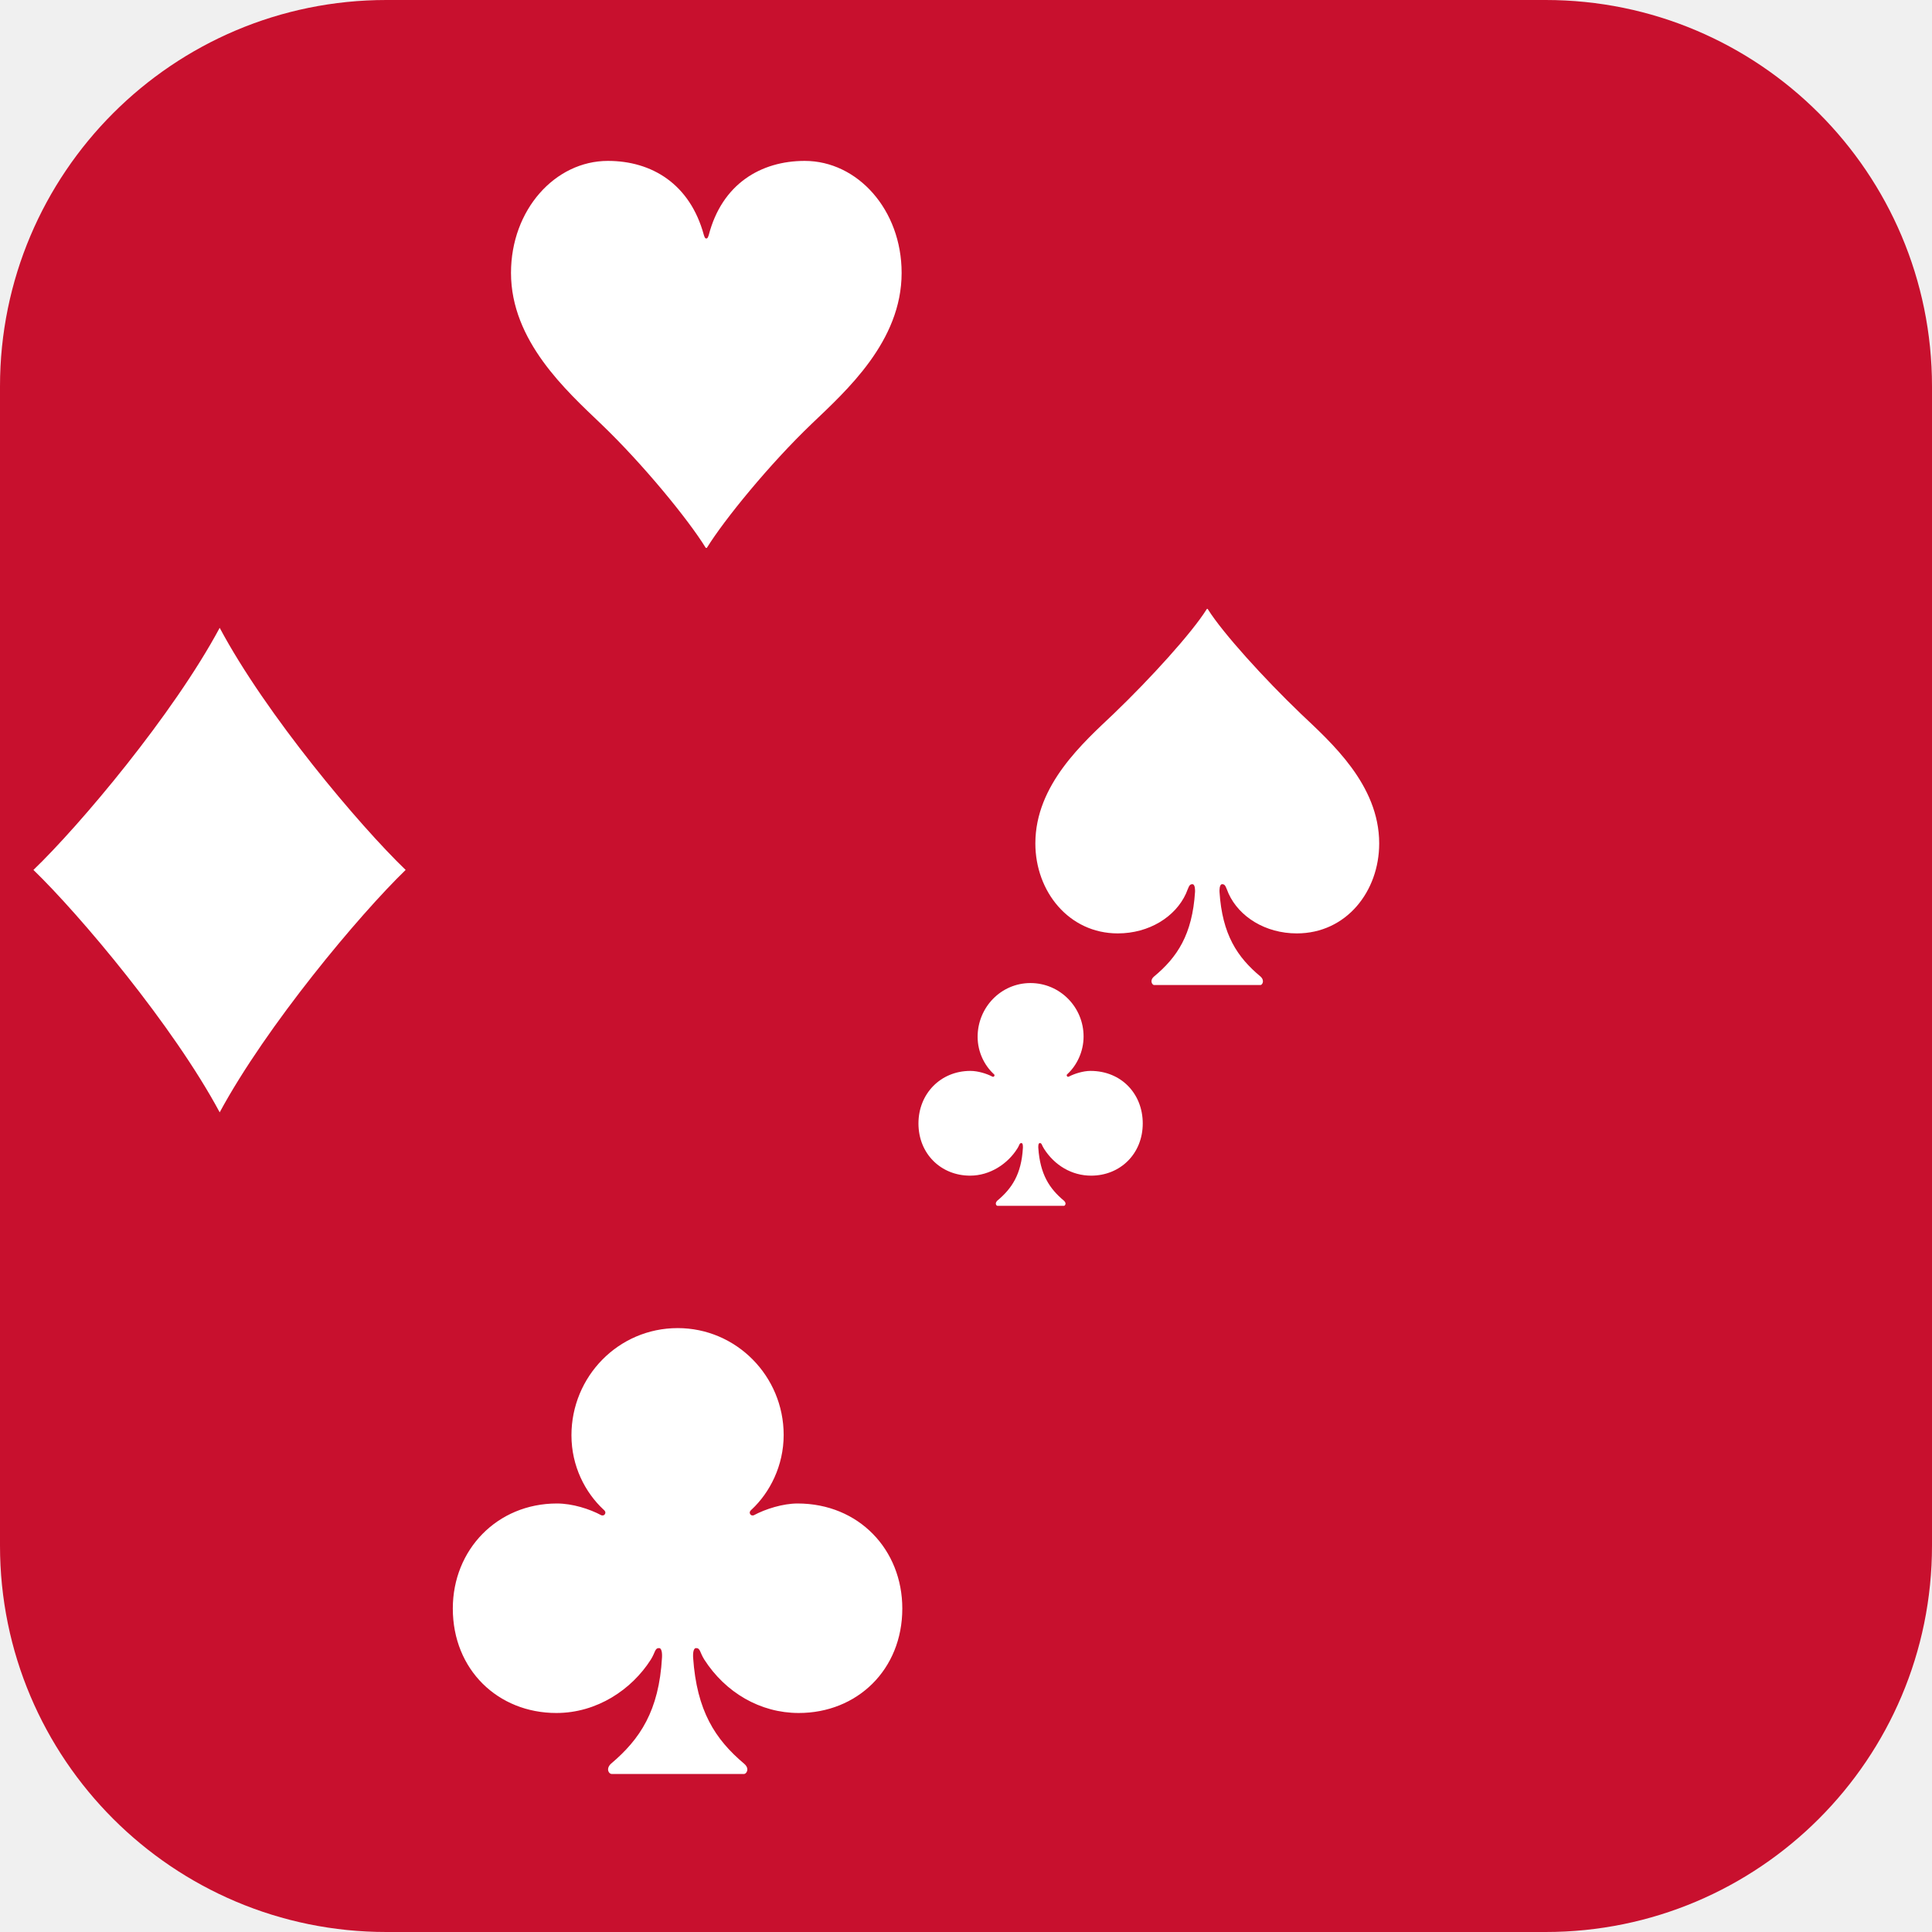
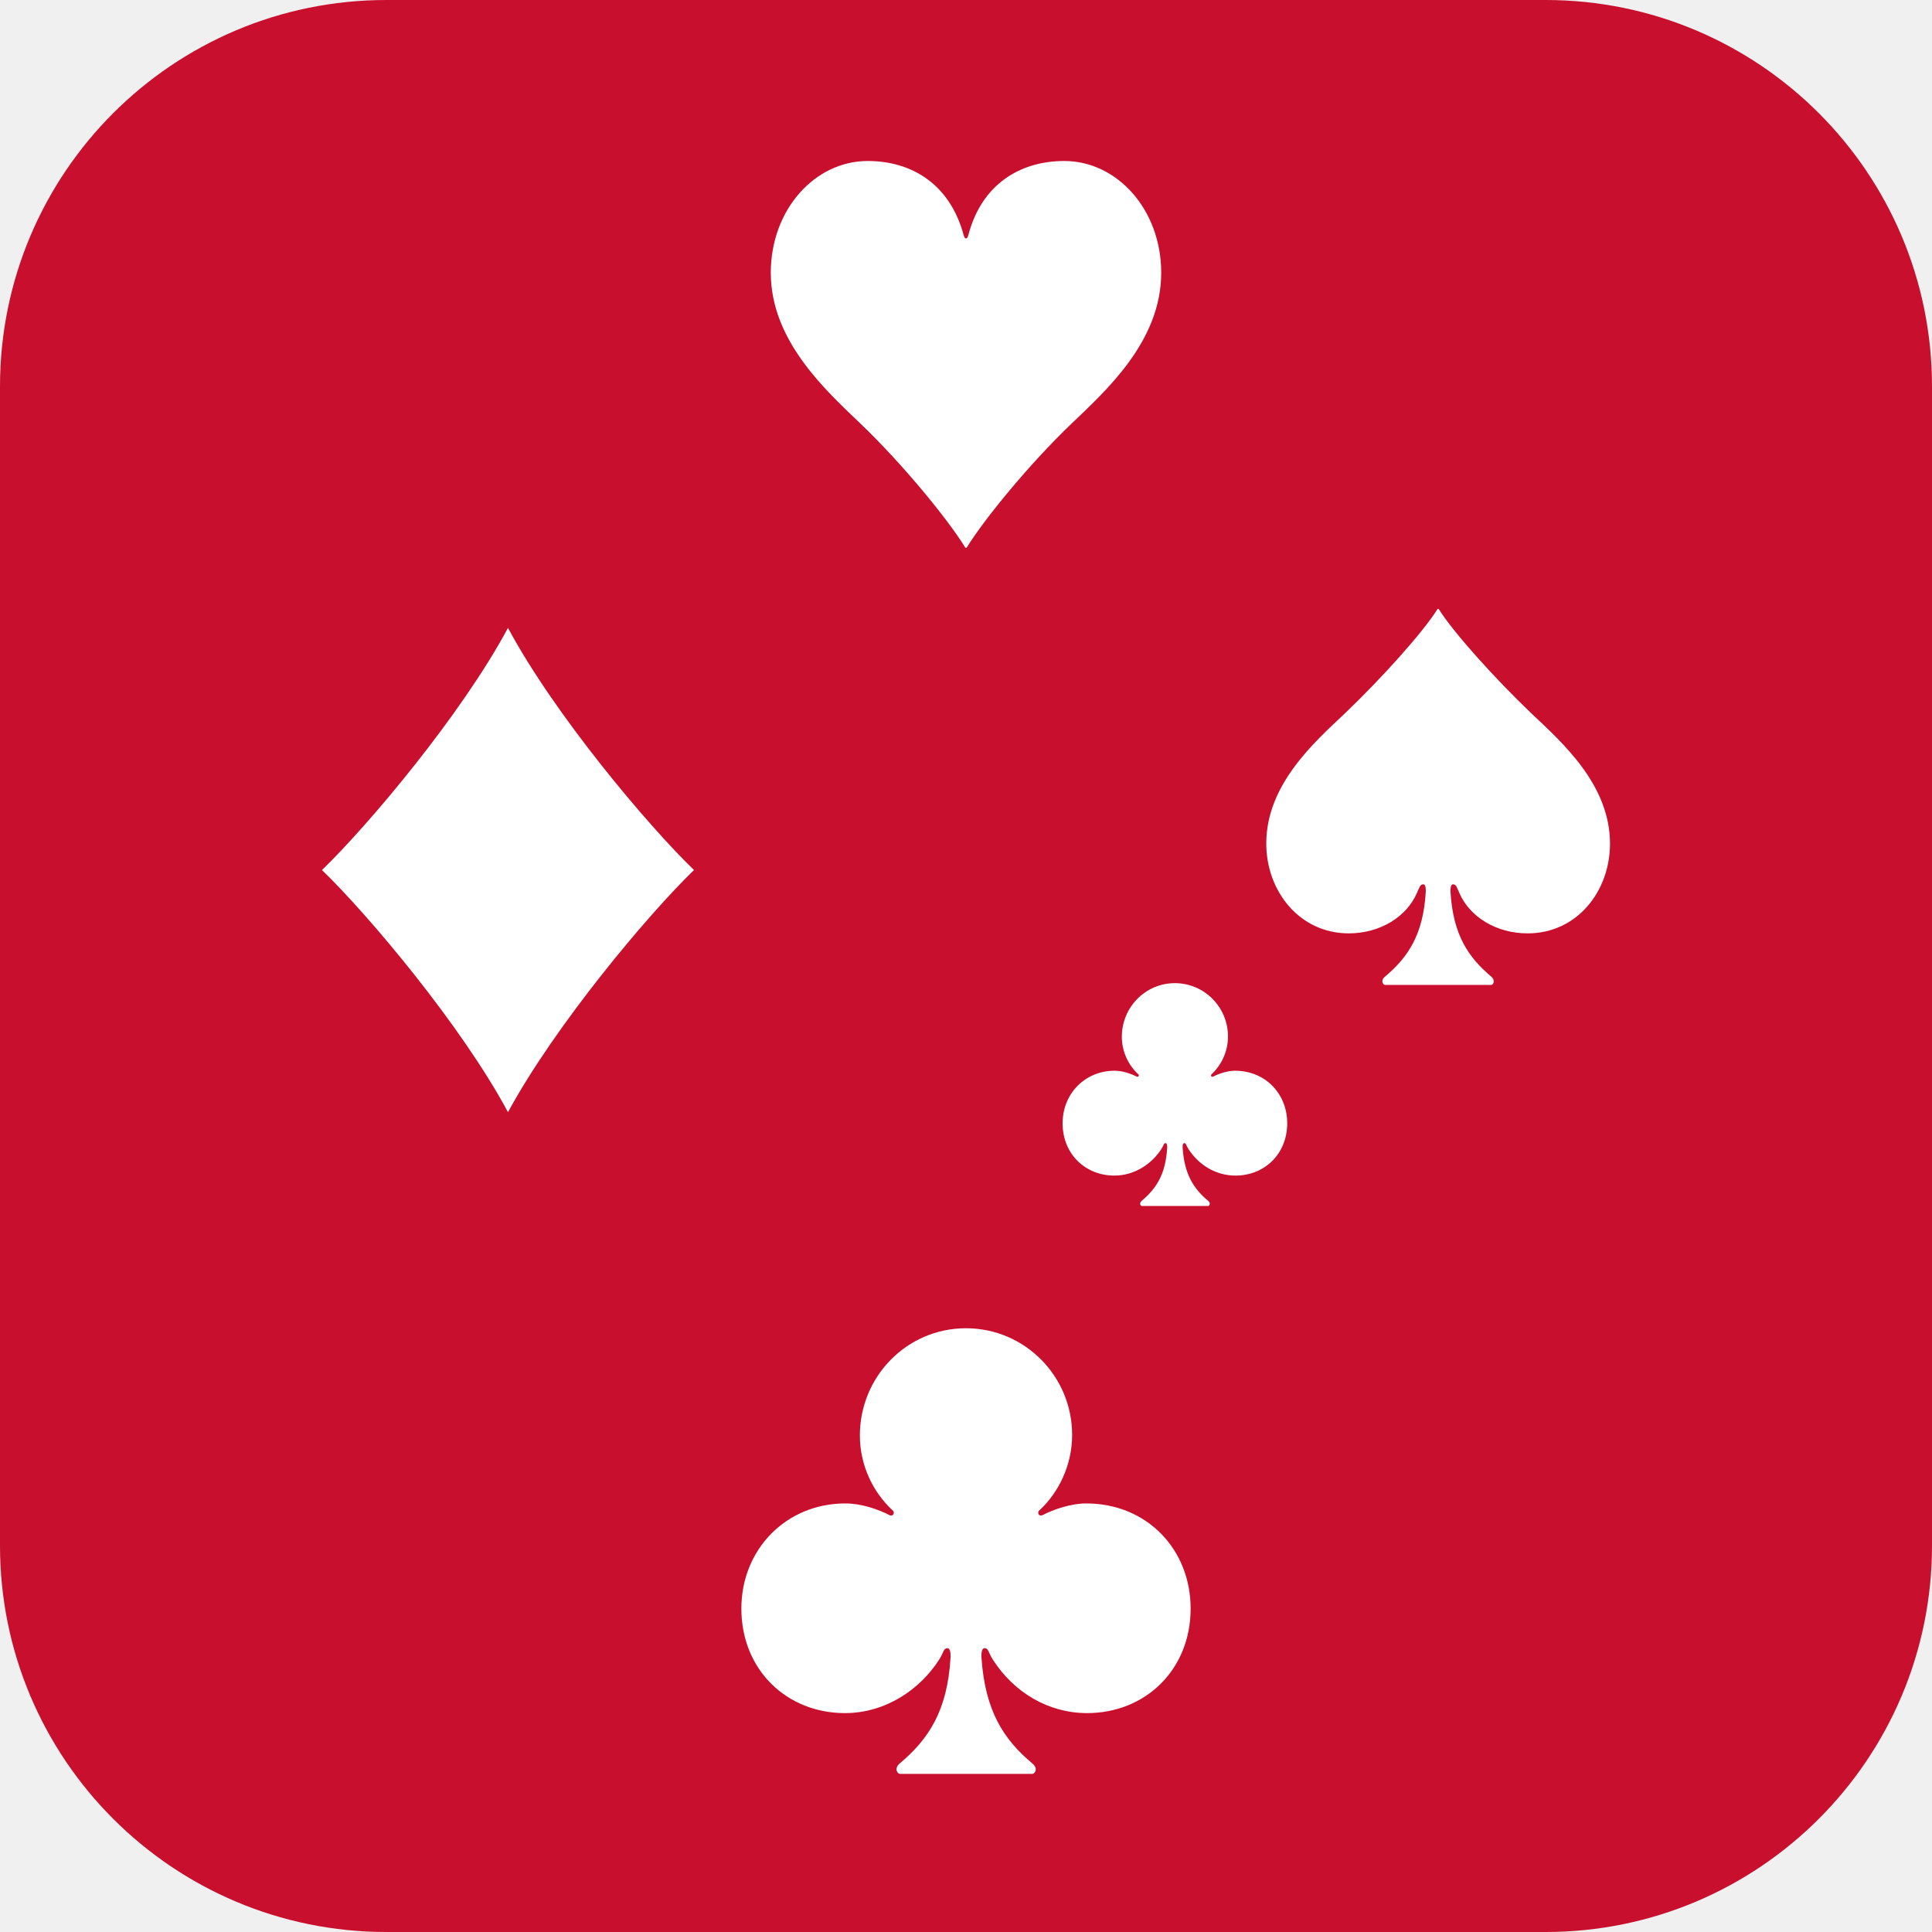
<svg xmlns="http://www.w3.org/2000/svg" width="160" height="160" viewBox="0 0 100 100" version="1.1" id="svg1">
  <defs id="defs1" />
  <g id="layer1">
    <rect style="fill:#c8102e;fill-opacity:1;stroke-width:1;stroke-dasharray:none" id="rect1" width="100" height="100" x="0" y="0" ry="20" rx="20" />
-     <text xml:space="preserve" style="font-size:26.667px;line-height:0.9;font-family:'Noto Sans CJK TC';-inkscape-font-specification:'Noto Sans CJK TC';text-align:center;writing-mode:lr-tb;direction:ltr;text-anchor:middle;fill:#e50027;fill-opacity:1;stroke-width:0.25" x="50" y="90.243" id="text1">
-       <tspan id="tspan1" style="font-size:26.667px;fill:#ffffff;stroke-width:0.25" x="50" y="90.243">♣</tspan>
-     </text>
-     <text xml:space="preserve" style="font-size:26.667px;line-height:0.9;font-family:'Noto Sans CJK TC';-inkscape-font-specification:'Noto Sans CJK TC';text-align:center;writing-mode:lr-tb;direction:ltr;text-anchor:middle;fill:#ffffff;fill-opacity:1;stroke-width:0.25" x="26.293" y="55.167" id="text2">
-       <tspan id="tspan2" style="font-size:26.667px;stroke-width:0.25" x="26.293" y="55.167">♦</tspan>
-     </text>
-     <text xml:space="preserve" style="font-size:24px;line-height:0.9;font-family:'Noto Sans CJK TC';-inkscape-font-specification:'Noto Sans CJK TC';text-align:center;writing-mode:lr-tb;direction:ltr;text-anchor:middle;fill:#ffffff;fill-opacity:1;stroke-width:0.25" x="50" y="27.437" id="text3">
-       <tspan id="tspan3" style="font-size:24px;stroke-width:0.25" x="50" y="27.437">♥</tspan>
-     </text>
-     <text xml:space="preserve" style="font-size:21.333px;line-height:0.9;font-family:'Noto Sans CJK TC';-inkscape-font-specification:'Noto Sans CJK TC';text-align:center;writing-mode:lr-tb;direction:ltr;text-anchor:middle;fill:#ffffff;fill-opacity:1;stroke-width:0.25" x="74.437" y="49.719" id="text4">
-       <tspan id="tspan4" style="font-size:21.333px;stroke-width:0.25" x="74.437" y="49.719">♠</tspan>
-     </text>
-     <text xml:space="preserve" style="font-size:13.333px;line-height:0.9;font-family:'Noto Sans CJK TC';-inkscape-font-specification:'Noto Sans CJK TC';text-align:center;writing-mode:lr-tb;direction:ltr;text-anchor:middle;fill:#ffffff;fill-opacity:1;stroke-width:0.25" x="60.813" y="61.634" id="text5">
-       <tspan id="tspan5" style="font-size:13.333px;stroke-width:0.25" x="60.813" y="61.634">♣</tspan>
-     </text>
+     <path style="font-size:26.667px;line-height:0.9;font-family:'Noto Sans CJK TC';-inkscape-font-specification:'Noto Sans CJK TC';text-align:center;text-anchor:middle;fill:#ffffff;stroke-width:0.25" d="m 48.613,85.897 c 0.24,-0.373 0.213,-0.587 0.427,-0.587 0.187,0 0.16,0.427 0.16,0.48 -0.16,2.773 -1.147,4.24 -2.64,5.493 -0.293,0.267 -0.107,0.533 0.027,0.533 h 6.853 c 0.107,0 0.32,-0.267 0,-0.533 -1.493,-1.253 -2.453,-2.72 -2.64,-5.493 0,-0.053 -0.027,-0.48 0.16,-0.48 0.213,0 0.187,0.213 0.427,0.587 1.093,1.707 2.88,2.773 4.88,2.773 3.013,0 5.36,-2.24 5.36,-5.413 0,-3.04 -2.24,-5.44 -5.413,-5.44 -0.747,0 -1.653,0.293 -2.267,0.613 0,0 -0.133,0.053 -0.187,-0.053 -0.08,-0.133 0.08,-0.24 0.08,-0.24 0.933,-0.88 1.653,-2.267 1.653,-3.867 0,-3.04 -2.453,-5.52 -5.493,-5.52 -3.067,0 -5.493,2.507 -5.493,5.547 0,1.6 0.72,2.96 1.653,3.84 0,0 0.16,0.107 0.08,0.24 -0.053,0.107 -0.187,0.053 -0.187,0.053 -0.613,-0.32 -1.493,-0.613 -2.293,-0.613 -3.093,0 -5.387,2.4 -5.387,5.44 0,3.173 2.347,5.413 5.36,5.413 2.107,0 3.893,-1.227 4.88,-2.773 z" id="text1" aria-label="♣" />
+     <path style="font-size:26.667px;line-height:0.9;font-family:'Noto Sans CJK TC';-inkscape-font-specification:'Noto Sans CJK TC';text-align:center;text-anchor:middle;fill:#ffffff;stroke-width:0.25" d="m 26.293,32.5 c -2.4,4.48 -7.227,10.213 -9.627,12.533 2.4,2.32 7.227,8.053 9.627,12.533 C 28.72,53.087 33.52,47.353 35.92,45.033 33.52,42.713 28.693,36.98 26.293,32.5 Z" id="text2" aria-label="♦" />
+     <path style="font-size:24px;line-height:0.9;font-family:'Noto Sans CJK TC';-inkscape-font-specification:'Noto Sans CJK TC';text-align:center;text-anchor:middle;fill:#ffffff;stroke-width:0.25" d="m 55.088,8.333 c -2.256,0 -4.272,1.176 -4.968,3.84 -0.024,0.072 -0.048,0.168 -0.12,0.168 -0.072,0 -0.096,-0.096 -0.12,-0.168 -0.72,-2.664 -2.712,-3.84 -4.968,-3.84 -2.736,0 -5.016,2.52 -5.016,5.784 0,3.528 2.856,6.096 4.656,7.824 2.184,2.088 4.512,4.944 5.4,6.384 0.024,0.048 0.072,0.048 0.096,0 0.888,-1.44 3.216,-4.296 5.4,-6.384 1.8,-1.728 4.656,-4.272 4.656,-7.824 0,-3.264 -2.28,-5.784 -5.016,-5.784 z" id="text3" aria-label="♥" />
+     <path style="font-size:21.333px;line-height:0.9;font-family:'Noto Sans CJK TC';-inkscape-font-specification:'Noto Sans CJK TC';text-align:center;text-anchor:middle;fill:#ffffff;stroke-width:0.25" d="m 83.333,43.66 c 0,-3.051 -2.496,-5.248 -4.053,-6.72 -1.899,-1.813 -4.032,-4.181 -4.8,-5.397 -0.021,-0.043 -0.064,-0.043 -0.085,0 -0.768,1.216 -2.901,3.584 -4.8,5.397 -1.557,1.472 -4.053,3.669 -4.053,6.72 0,2.475 1.728,4.651 4.267,4.651 1.621,0 2.987,-0.853 3.52,-2.069 0.149,-0.32 0.171,-0.469 0.341,-0.469 0.149,0 0.128,0.341 0.128,0.384 -0.128,2.219 -0.917,3.392 -2.112,4.395 -0.256,0.213 -0.085,0.427 0,0.427 h 5.504 c 0.085,0 0.235,-0.213 0,-0.427 -1.195,-1.003 -1.984,-2.176 -2.112,-4.395 0,-0.043 -0.021,-0.384 0.128,-0.384 0.171,0 0.192,0.149 0.341,0.469 0.533,1.216 1.899,2.069 3.52,2.069 2.56,0 4.267,-2.176 4.267,-4.651 z" id="text4" aria-label="♠" />
+     <path style="font-size:13.333px;line-height:0.9;font-family:'Noto Sans CJK TC';-inkscape-font-specification:'Noto Sans CJK TC';text-align:center;text-anchor:middle;fill:#ffffff;stroke-width:0.25" d="m 60.12,59.461 c 0.12,-0.187 0.107,-0.293 0.213,-0.293 0.093,0 0.08,0.213 0.08,0.24 -0.08,1.387 -0.573,2.12 -1.32,2.747 -0.147,0.133 -0.053,0.267 0.013,0.267 h 3.427 c 0.053,0 0.16,-0.133 0,-0.267 -0.747,-0.627 -1.227,-1.36 -1.32,-2.747 0,-0.027 -0.013,-0.24 0.08,-0.24 0.107,0 0.093,0.107 0.213,0.293 0.547,0.853 1.44,1.387 2.44,1.387 1.507,0 2.68,-1.12 2.68,-2.707 0,-1.52 -1.12,-2.72 -2.707,-2.72 -0.373,0 -0.827,0.147 -1.133,0.307 0,0 -0.067,0.027 -0.093,-0.027 -0.04,-0.067 0.04,-0.12 0.04,-0.12 0.467,-0.44 0.827,-1.133 0.827,-1.933 0,-1.52 -1.227,-2.76 -2.747,-2.76 -1.533,0 -2.747,1.253 -2.747,2.773 0,0.8 0.36,1.48 0.827,1.92 0,0 0.08,0.053 0.04,0.12 -0.027,0.053 -0.093,0.027 -0.093,0.027 -0.307,-0.16 -0.747,-0.307 -1.147,-0.307 -1.547,0 -2.693,1.2 -2.693,2.72 0,1.587 1.173,2.707 2.68,2.707 1.053,0 1.947,-0.613 2.44,-1.387 z" id="text5" aria-label="♣" />
  </g>
</svg>
